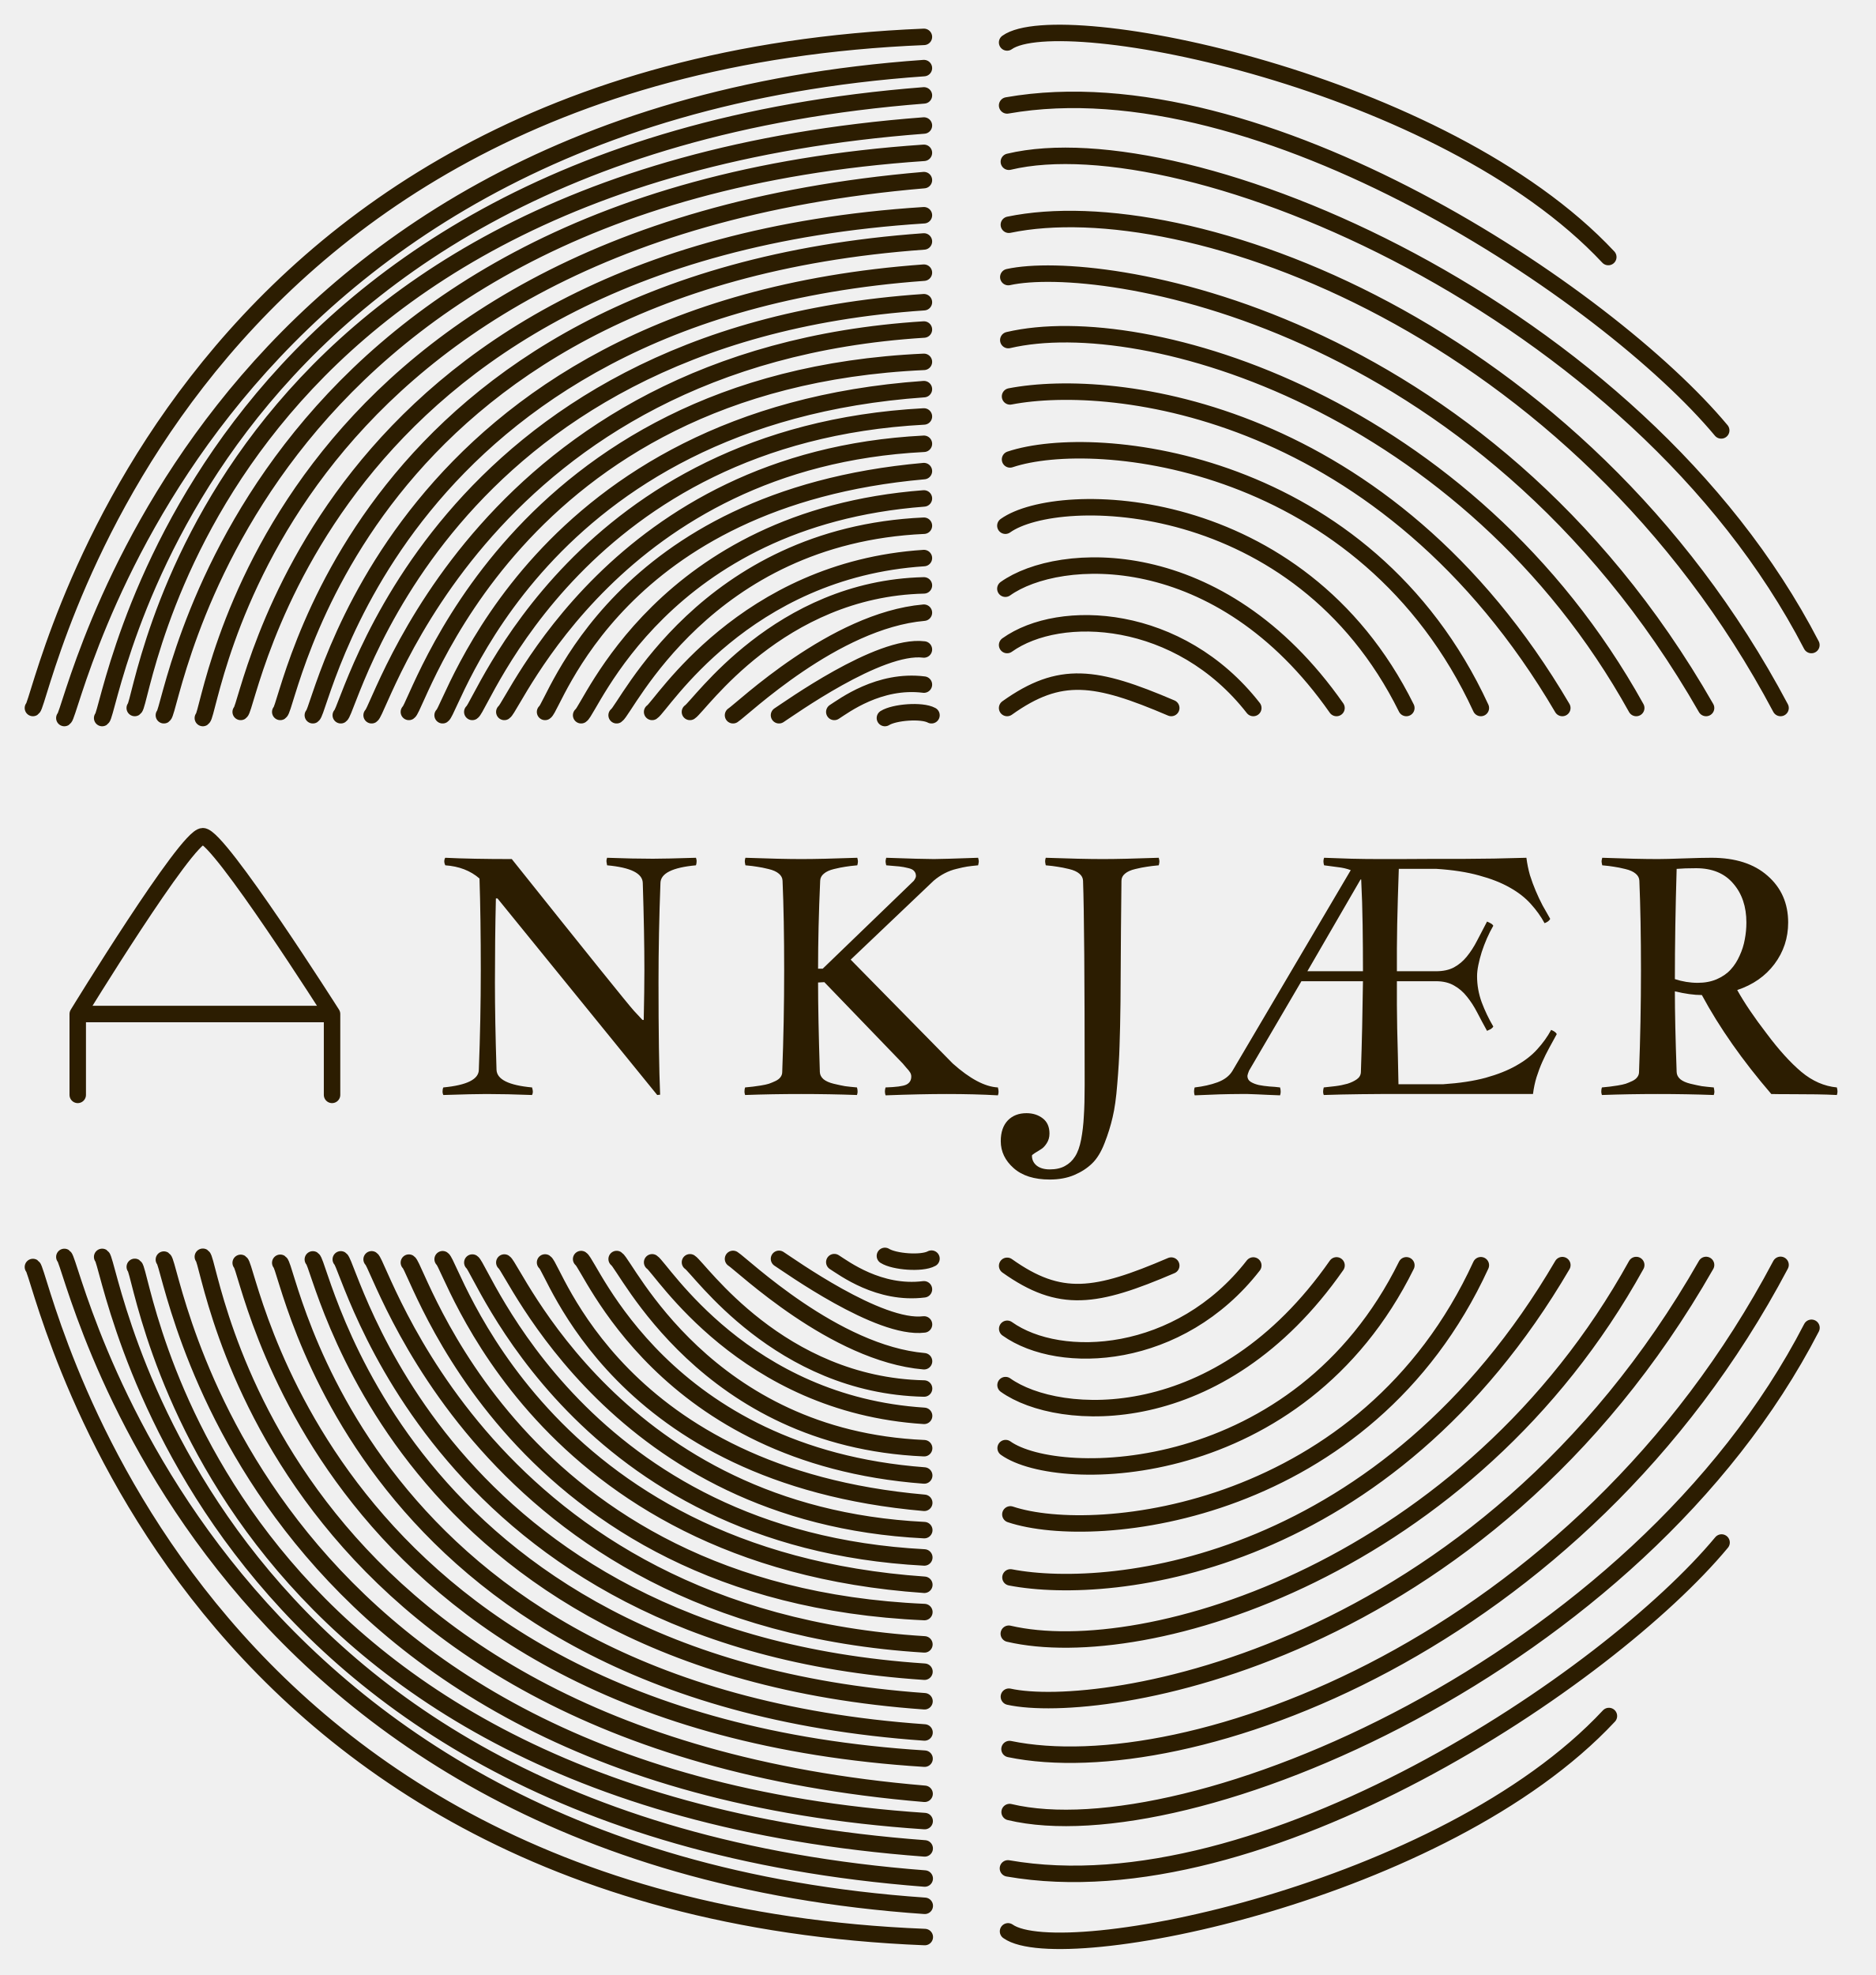
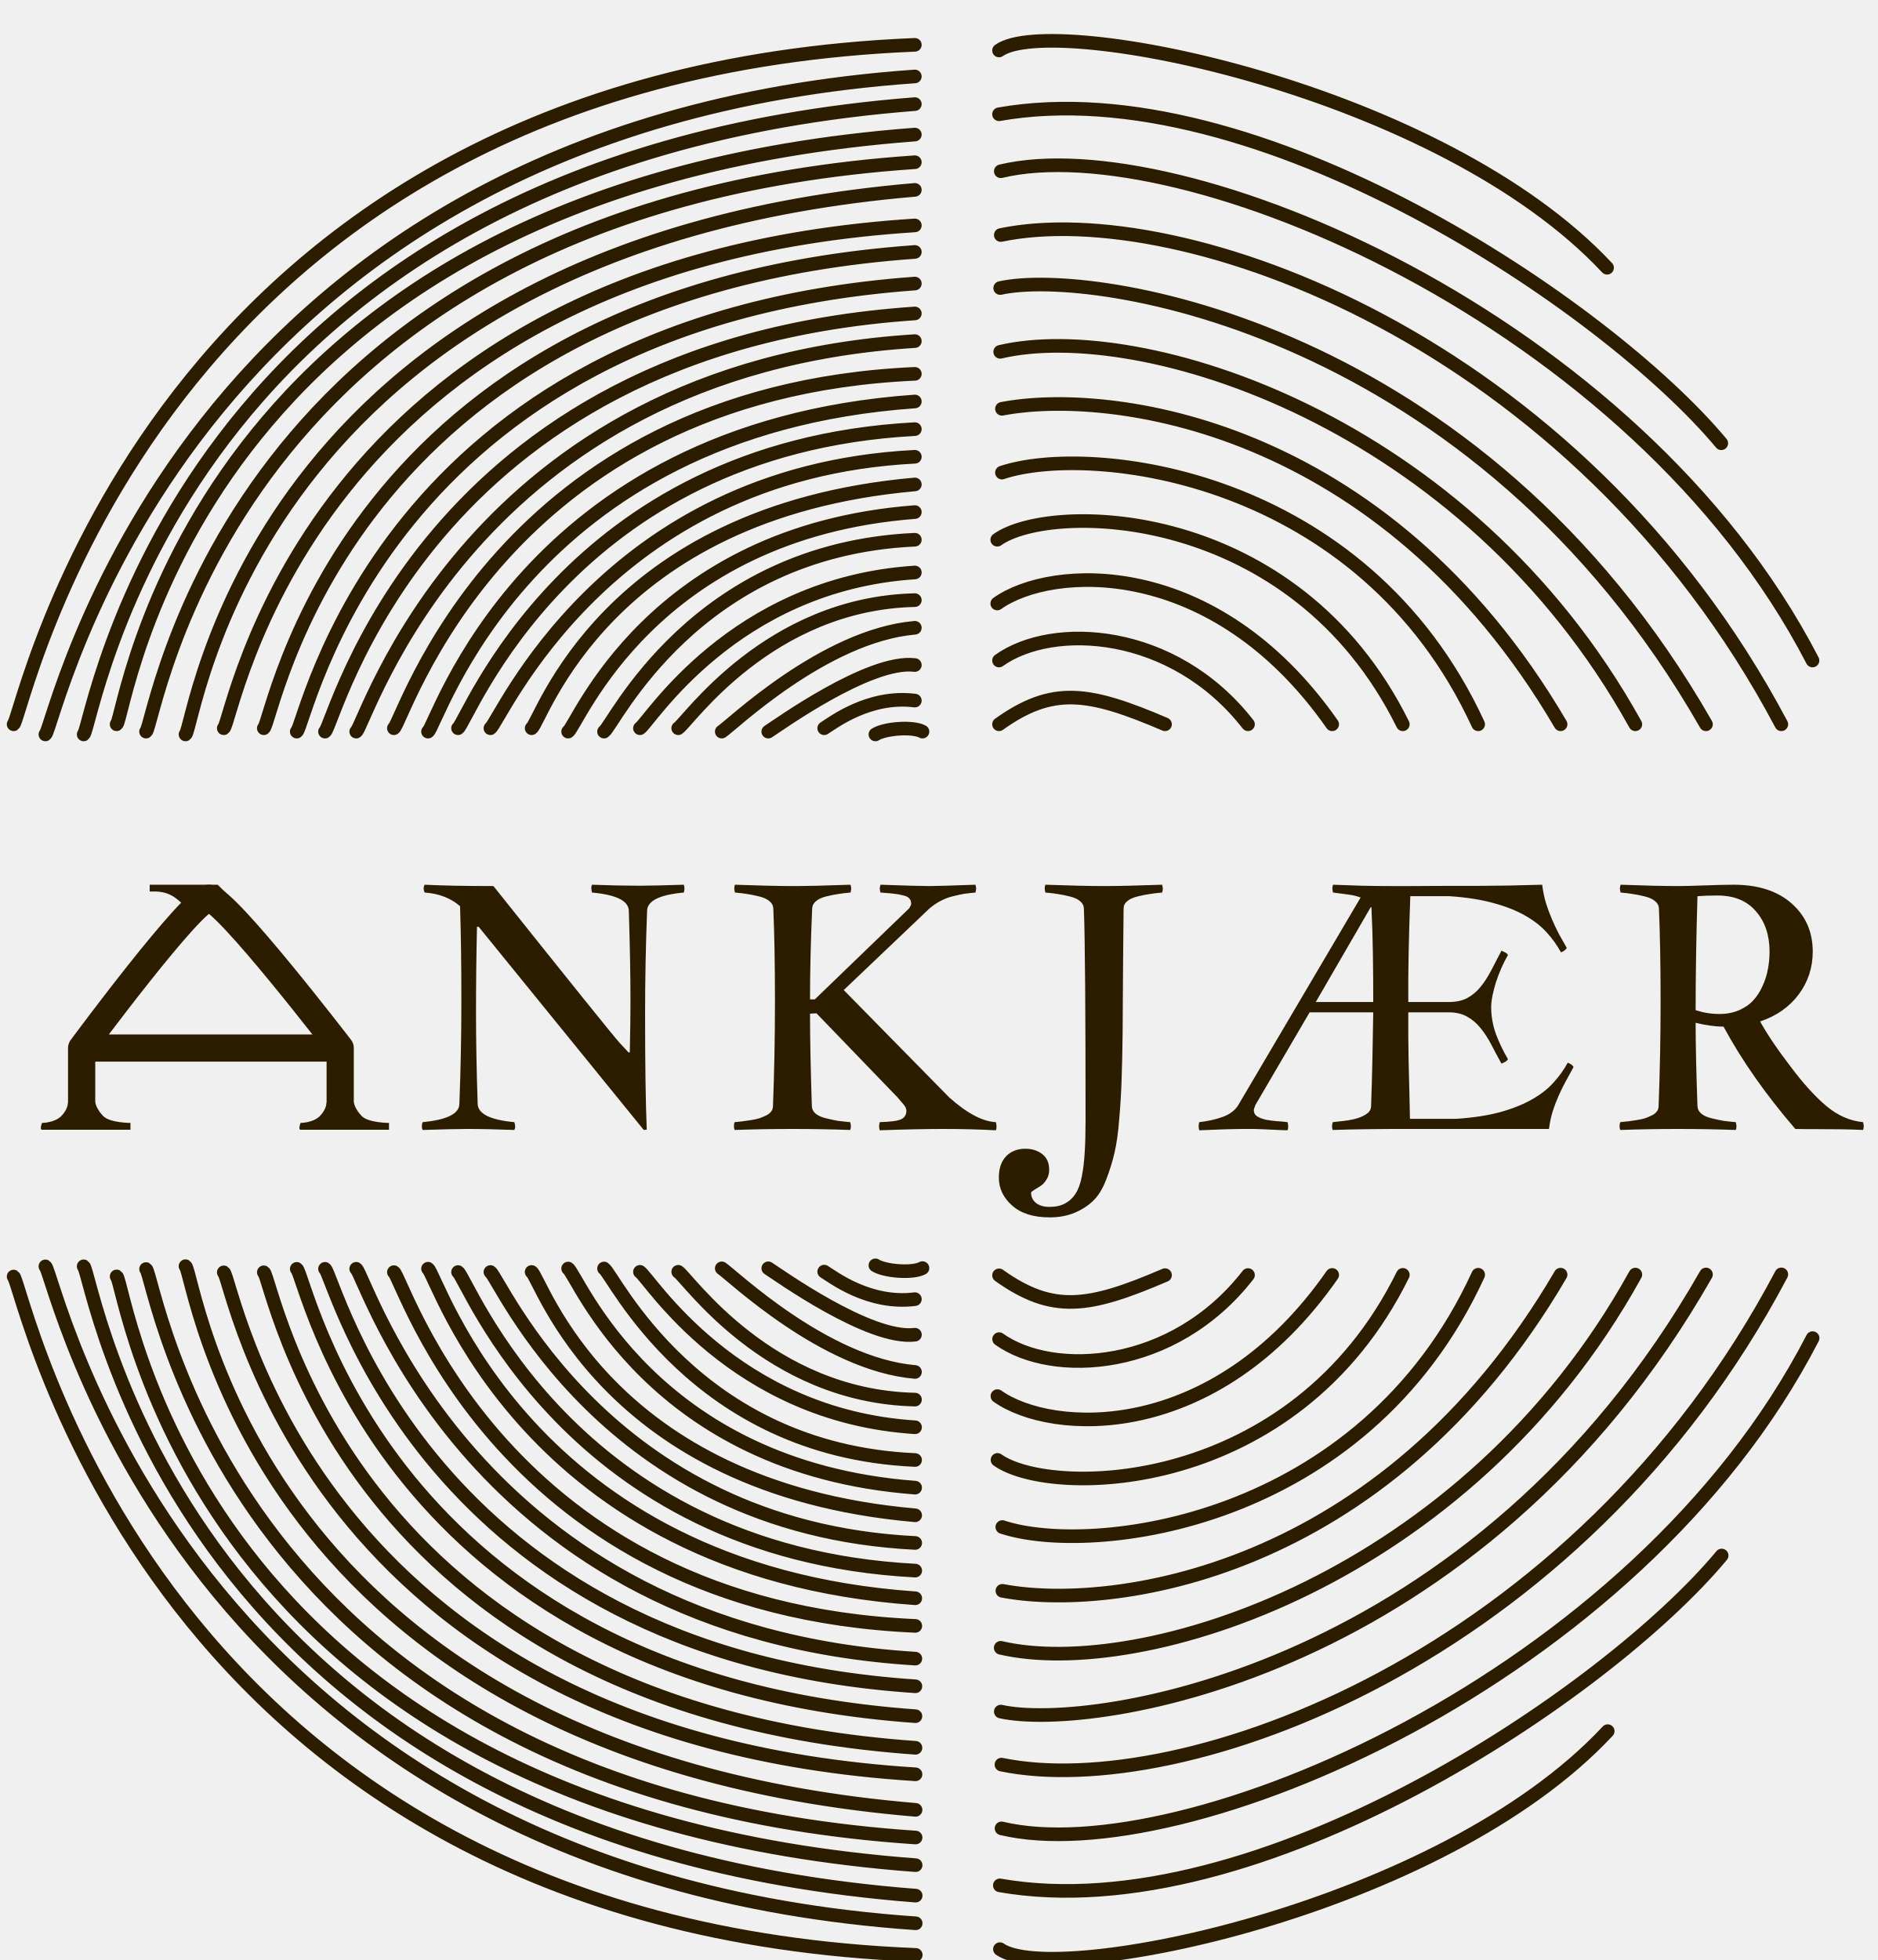
- <svg xmlns="http://www.w3.org/2000/svg" width="57" height="60" viewBox="0 0 57 60" fill="none">
-   <path d="M2.362 33.262V30.806M2.362 30.806C2.362 30.806 5.668 25.404 6.163 25.404C6.658 25.404 10.089 30.806 10.089 30.806M2.362 30.806H10.089M10.089 30.806V33.262M30.6 21.509C32.213 20.358 33.288 20.527 35.587 21.509M30.6 19.596C32.213 18.445 35.834 18.63 38.08 21.509M30.547 17.885C32.16 16.734 37.054 16.429 40.608 21.509M30.547 15.971C32.16 14.82 39.459 14.905 42.73 21.509M30.689 13.957C33.323 13.076 41.51 13.957 44.994 21.509M30.689 12.043C33.854 11.433 42.129 12.415 47.469 21.509M30.636 10.332C34.826 9.35 44.622 12.331 49.715 21.509M30.636 8.418C33.394 7.809 44.994 9.554 51.837 21.509M30.653 6.828C36.029 5.709 47.947 9.909 54.1 21.509M30.653 4.914C36.029 3.627 49.715 9.316 55.037 19.596M30.6 3.203C38.31 1.848 48.866 8.961 52.297 13.076M30.6 1.29C32.213 0.139 43.844 2.441 48.866 7.809M28.302 21.729C28.005 21.568 27.171 21.635 26.887 21.814M28.072 20.798C26.71 20.628 25.632 21.449 25.349 21.628M28.072 19.731C26.71 19.562 23.952 21.55 23.669 21.729M28.072 18.613C25.349 18.85 22.555 21.55 22.272 21.729M28.072 17.784C23.669 17.885 21.247 21.449 20.963 21.628M28.072 16.954C22.608 17.309 20.098 21.449 19.814 21.628M28.072 15.971C21.441 16.27 19.019 21.55 18.735 21.729M28.072 15.142C20.132 15.752 17.94 21.55 17.657 21.729M28.072 14.312C18.735 15.142 16.844 21.449 16.561 21.628M28.072 13.482C18.735 13.957 15.606 21.449 15.323 21.628M28.072 12.652C17.657 13.211 14.634 21.449 14.35 21.628M28.072 11.822C16.331 12.652 13.732 21.55 13.448 21.729M28.072 10.993C15.588 11.554 12.707 21.449 12.423 21.628M28.072 10.011C14.704 10.848 11.575 21.55 11.291 21.729M28.072 9.181C13.289 10.18 10.638 21.55 10.354 21.729M28.072 8.283C12.016 9.452 9.789 21.55 9.505 21.729M28.072 7.335C10.814 8.571 8.799 21.449 8.515 21.628M28.072 6.539C9.7 7.711 7.596 21.449 7.313 21.628M28.072 5.472C8.038 7.183 6.447 21.635 6.163 21.814M28.072 4.643C7.313 6.048 5.262 21.55 4.979 21.729M28.072 3.813C6.163 5.472 4.378 21.33 4.094 21.509M28.072 2.898C5.721 4.643 3.388 21.635 3.104 21.814M28.072 2.069C5.863 3.627 2.239 21.635 1.955 21.814M28.072 1.12C4.979 2.069 1.284 21.33 1 21.509" stroke="#2C1D01" stroke-width="0.5" stroke-linecap="round" />
-   <path d="M30.601 38.455C32.215 39.603 33.29 39.433 35.587 38.448M30.603 40.368C32.218 41.517 35.839 41.327 38.08 38.445M30.552 42.079C32.167 43.228 37.062 43.527 40.609 38.442M30.555 43.993C32.169 45.142 39.468 45.048 42.731 38.44M30.699 46.007C33.335 46.885 41.521 45.994 44.994 38.437M30.702 47.921C33.868 48.527 42.142 47.534 47.47 38.434M30.651 49.632C34.843 50.608 44.635 47.616 49.715 38.431M30.654 51.545C33.413 52.151 45.01 50.393 51.837 38.429M30.673 53.136C36.05 54.248 47.962 50.033 54.1 38.426M30.676 55.05C36.053 56.331 49.732 50.624 55.04 40.338M30.625 56.761C38.336 58.106 48.883 50.981 52.308 46.861M30.628 58.674C32.242 59.823 43.87 57.507 48.885 52.132M28.302 38.237C28.006 38.399 27.171 38.333 26.887 38.154M28.073 39.169C26.712 39.34 25.633 38.521 25.349 38.343M28.075 40.236C26.713 40.407 23.953 38.422 23.669 38.243M28.076 41.354C25.353 41.12 22.556 38.423 22.272 38.245M28.077 42.183C23.674 42.087 21.248 38.527 20.964 38.348M28.078 43.013C22.614 42.664 20.098 38.528 19.814 38.349M28.079 43.996C21.448 43.705 19.02 38.428 18.736 38.249M28.081 44.825C20.14 44.225 17.941 38.429 17.657 38.25M28.082 45.655C18.744 44.837 16.845 38.532 16.561 38.353M28.083 46.485C18.746 46.022 15.607 38.534 15.323 38.355M28.084 47.315C17.668 46.768 14.634 38.535 14.351 38.356M28.085 48.145C16.343 47.329 13.732 38.434 13.449 38.255M28.086 48.974C15.602 48.428 12.707 38.537 12.423 38.358M28.087 49.956C14.719 49.135 11.575 38.437 11.291 38.258M28.089 50.786C13.305 49.805 10.638 38.438 10.354 38.259M28.09 51.684C12.033 50.535 9.789 38.439 9.505 38.26M28.091 52.632C10.831 51.417 8.799 38.542 8.515 38.363M28.092 53.428C9.719 52.279 7.597 38.543 7.313 38.365M28.093 54.495C8.057 52.809 6.447 38.358 6.163 38.18M28.095 55.324C7.334 53.944 5.263 38.445 4.979 38.266M28.096 56.154C6.185 54.521 4.379 38.666 4.095 38.487M28.097 57.069C5.744 55.352 3.388 38.362 3.104 38.184M28.098 57.898C5.887 56.368 2.239 38.364 1.955 38.185M28.099 58.847C5.005 57.927 1.284 38.669 1 38.491" stroke="#2C1D01" stroke-width="0.5" stroke-linecap="round" />
-   <path d="M13.529 26.059C14.063 26.085 14.736 26.098 15.55 26.098C17.852 28.982 19.089 30.518 19.261 30.707C19.434 30.893 19.52 30.985 19.52 30.985H19.559C19.572 30.36 19.579 29.858 19.579 29.477C19.579 28.725 19.562 27.841 19.53 26.825C19.523 26.532 19.162 26.353 18.446 26.288C18.433 26.217 18.426 26.173 18.426 26.156C18.426 26.13 18.433 26.098 18.446 26.059C18.97 26.078 19.434 26.088 19.837 26.088C20.098 26.088 20.534 26.078 21.146 26.059C21.159 26.098 21.166 26.13 21.166 26.156C21.166 26.208 21.159 26.252 21.146 26.288C20.433 26.353 20.073 26.532 20.067 26.825C20.028 27.844 20.008 28.848 20.008 29.838C20.008 31.352 20.025 32.491 20.057 33.256L19.969 33.266L15.116 27.294H15.067C15.047 28.137 15.038 28.988 15.038 29.848C15.038 30.603 15.054 31.485 15.086 32.494C15.093 32.791 15.453 32.971 16.166 33.036C16.182 33.092 16.19 33.136 16.19 33.168C16.19 33.201 16.182 33.233 16.166 33.266C15.648 33.246 15.186 33.236 14.779 33.236C14.518 33.236 14.082 33.246 13.47 33.266C13.454 33.233 13.446 33.201 13.446 33.168C13.446 33.113 13.454 33.069 13.47 33.036C14.19 32.968 14.549 32.787 14.549 32.494C14.588 31.479 14.608 30.476 14.608 29.486C14.608 28.412 14.595 27.48 14.569 26.689C14.295 26.451 13.949 26.317 13.529 26.288C13.509 26.246 13.499 26.208 13.499 26.176C13.499 26.127 13.509 26.088 13.529 26.059ZM22.649 26.059C23.378 26.085 23.945 26.098 24.348 26.098C24.752 26.098 25.318 26.085 26.048 26.059C26.061 26.111 26.067 26.147 26.067 26.166C26.067 26.202 26.061 26.243 26.048 26.288C25.898 26.301 25.776 26.316 25.681 26.332C25.59 26.345 25.476 26.368 25.34 26.401C25.206 26.433 25.104 26.48 25.032 26.542C24.96 26.601 24.923 26.672 24.92 26.757C24.877 27.721 24.856 28.611 24.856 29.428H24.998L27.766 26.757C27.809 26.695 27.83 26.648 27.83 26.615C27.83 26.553 27.812 26.503 27.776 26.464C27.744 26.422 27.682 26.391 27.59 26.371C27.503 26.348 27.413 26.332 27.322 26.322C27.234 26.313 27.102 26.301 26.927 26.288C26.913 26.23 26.907 26.189 26.907 26.166C26.907 26.147 26.913 26.111 26.927 26.059C27.662 26.085 28.145 26.098 28.377 26.098C28.536 26.098 28.984 26.085 29.719 26.059C29.733 26.111 29.739 26.147 29.739 26.166C29.739 26.189 29.733 26.23 29.719 26.288C29.579 26.301 29.467 26.314 29.383 26.327C29.301 26.34 29.195 26.363 29.065 26.396C28.938 26.425 28.816 26.471 28.699 26.532C28.585 26.591 28.474 26.666 28.367 26.757L25.847 29.154L28.948 32.309C29.469 32.774 29.926 33.017 30.32 33.036C30.333 33.088 30.34 33.132 30.34 33.168C30.34 33.207 30.333 33.243 30.32 33.276C29.848 33.249 29.327 33.236 28.758 33.236C28.247 33.236 27.63 33.249 26.907 33.276C26.894 33.236 26.887 33.197 26.887 33.158C26.887 33.116 26.894 33.075 26.907 33.036C27.223 33.026 27.431 32.999 27.532 32.953C27.636 32.904 27.688 32.821 27.688 32.704C27.688 32.662 27.677 32.621 27.654 32.582C27.631 32.543 27.59 32.493 27.532 32.431C27.477 32.366 27.442 32.325 27.429 32.309L25.047 29.838L24.856 29.848C24.856 30.544 24.874 31.451 24.91 32.568C24.913 32.652 24.951 32.725 25.022 32.787C25.094 32.846 25.196 32.891 25.33 32.924C25.466 32.956 25.58 32.981 25.672 32.997C25.766 33.01 25.888 33.023 26.038 33.036C26.051 33.075 26.057 33.119 26.057 33.168C26.057 33.194 26.051 33.227 26.038 33.266C25.484 33.246 24.918 33.236 24.339 33.236C23.753 33.236 23.186 33.246 22.639 33.266C22.626 33.227 22.62 33.194 22.62 33.168C22.62 33.113 22.626 33.069 22.639 33.036C22.737 33.026 22.815 33.018 22.874 33.012C22.932 33.005 23.012 32.994 23.113 32.978C23.217 32.961 23.3 32.944 23.362 32.924C23.427 32.901 23.494 32.873 23.562 32.841C23.631 32.808 23.681 32.769 23.714 32.724C23.749 32.678 23.767 32.626 23.767 32.568C23.806 31.549 23.826 30.522 23.826 29.486C23.826 28.432 23.81 27.522 23.777 26.757C23.774 26.672 23.736 26.601 23.665 26.542C23.593 26.48 23.489 26.433 23.352 26.401C23.219 26.368 23.105 26.345 23.01 26.332C22.919 26.316 22.799 26.301 22.649 26.288C22.636 26.23 22.63 26.189 22.63 26.166C22.63 26.134 22.636 26.098 22.649 26.059ZM31.774 26.059C32.51 26.085 33.088 26.098 33.508 26.098C33.905 26.098 34.471 26.085 35.207 26.059C35.22 26.111 35.227 26.147 35.227 26.166C35.227 26.202 35.22 26.243 35.207 26.288C35.057 26.301 34.935 26.316 34.841 26.332C34.746 26.345 34.631 26.368 34.494 26.401C34.357 26.433 34.253 26.48 34.181 26.542C34.11 26.601 34.074 26.672 34.074 26.757C34.071 26.968 34.066 27.465 34.059 28.246C34.056 29.027 34.051 29.758 34.045 30.439C34.038 30.982 34.029 31.428 34.016 31.776C34.006 32.121 33.983 32.506 33.947 32.929C33.915 33.349 33.867 33.686 33.806 33.94C33.747 34.197 33.666 34.459 33.561 34.726C33.457 34.996 33.33 35.203 33.181 35.346C33.034 35.489 32.853 35.606 32.639 35.697C32.424 35.788 32.176 35.834 31.896 35.834C31.424 35.834 31.058 35.718 30.798 35.487C30.537 35.256 30.407 34.983 30.407 34.667C30.407 34.397 30.479 34.187 30.622 34.037C30.765 33.891 30.954 33.818 31.188 33.818C31.38 33.818 31.545 33.87 31.681 33.974C31.818 34.078 31.887 34.233 31.887 34.438C31.887 34.548 31.859 34.646 31.804 34.731C31.748 34.819 31.686 34.882 31.618 34.921C31.553 34.963 31.493 35.001 31.437 35.033C31.382 35.069 31.354 35.093 31.354 35.106C31.354 35.23 31.402 35.331 31.496 35.409C31.594 35.487 31.727 35.526 31.896 35.526C32.079 35.526 32.232 35.492 32.355 35.424C32.482 35.356 32.585 35.26 32.663 35.136C32.744 35.012 32.806 34.84 32.849 34.618C32.891 34.397 32.919 34.161 32.931 33.91C32.948 33.66 32.956 33.346 32.956 32.968C32.956 29.752 32.94 27.681 32.907 26.757C32.904 26.672 32.866 26.601 32.795 26.542C32.723 26.48 32.619 26.433 32.482 26.401C32.346 26.368 32.23 26.345 32.136 26.332C32.044 26.316 31.924 26.301 31.774 26.288C31.761 26.23 31.755 26.189 31.755 26.166C31.755 26.134 31.761 26.098 31.774 26.059ZM40.231 26.059C40.507 26.069 40.787 26.078 41.07 26.088C41.357 26.095 41.647 26.098 41.94 26.098H42.501C42.84 26.095 43.168 26.093 43.487 26.093C43.806 26.093 44.124 26.093 44.44 26.093C44.755 26.09 45.073 26.086 45.392 26.083C45.711 26.077 46.039 26.069 46.378 26.059C46.401 26.241 46.437 26.417 46.485 26.586C46.538 26.752 46.596 26.912 46.661 27.064C46.726 27.218 46.796 27.366 46.871 27.509C46.949 27.649 47.026 27.784 47.101 27.914C47.075 27.97 47.018 28.013 46.93 28.046C46.819 27.841 46.679 27.646 46.51 27.46C46.344 27.274 46.131 27.108 45.87 26.962C45.613 26.816 45.302 26.694 44.938 26.596C44.576 26.495 44.147 26.428 43.648 26.396H42.501C42.491 26.715 42.481 27.012 42.472 27.289C42.465 27.566 42.459 27.831 42.452 28.085C42.449 28.336 42.446 28.578 42.443 28.813C42.443 29.047 42.443 29.278 42.443 29.506H43.629C43.847 29.506 44.029 29.467 44.176 29.389C44.326 29.307 44.456 29.198 44.566 29.062C44.68 28.922 44.785 28.761 44.879 28.578C44.973 28.396 45.074 28.202 45.182 27.997C45.221 28.013 45.258 28.031 45.294 28.051C45.33 28.07 45.356 28.095 45.372 28.124C45.304 28.241 45.239 28.37 45.177 28.51C45.118 28.647 45.066 28.783 45.021 28.92C44.978 29.057 44.944 29.189 44.918 29.316C44.892 29.442 44.879 29.556 44.879 29.657C44.879 29.927 44.926 30.193 45.021 30.453C45.118 30.71 45.235 30.954 45.372 31.186C45.356 31.215 45.33 31.241 45.294 31.264C45.258 31.283 45.221 31.301 45.182 31.317C45.078 31.129 44.978 30.943 44.884 30.761C44.789 30.578 44.685 30.417 44.571 30.277C44.461 30.137 44.331 30.025 44.181 29.941C44.031 29.853 43.847 29.809 43.629 29.809H42.443C42.443 30.059 42.443 30.3 42.443 30.531C42.446 30.759 42.449 30.998 42.452 31.249C42.459 31.5 42.465 31.763 42.472 32.04C42.478 32.317 42.485 32.616 42.491 32.939H43.849C44.347 32.906 44.776 32.841 45.138 32.743C45.502 32.642 45.813 32.519 46.07 32.372C46.331 32.226 46.544 32.06 46.71 31.874C46.879 31.689 47.019 31.493 47.13 31.288C47.169 31.305 47.203 31.322 47.233 31.342C47.262 31.361 47.285 31.386 47.301 31.415C47.226 31.555 47.15 31.695 47.071 31.835C46.996 31.972 46.926 32.113 46.861 32.26C46.796 32.406 46.738 32.561 46.686 32.724C46.637 32.883 46.601 33.054 46.578 33.236H42.491C42.325 33.236 42.143 33.236 41.944 33.236C41.749 33.24 41.549 33.241 41.344 33.241C41.142 33.245 40.944 33.248 40.748 33.251C40.553 33.258 40.377 33.263 40.221 33.266C40.214 33.249 40.209 33.233 40.206 33.217C40.203 33.201 40.201 33.184 40.201 33.168C40.201 33.145 40.203 33.124 40.206 33.105C40.209 33.085 40.214 33.062 40.221 33.036C40.325 33.026 40.442 33.013 40.572 32.997C40.703 32.981 40.825 32.956 40.939 32.924C41.053 32.888 41.148 32.843 41.227 32.787C41.305 32.732 41.346 32.659 41.349 32.568C41.365 32.108 41.378 31.651 41.388 31.195C41.398 30.736 41.406 30.274 41.412 29.809H39.542L37.95 32.528C37.941 32.554 37.929 32.585 37.916 32.621C37.906 32.654 37.901 32.675 37.901 32.685C37.901 32.763 37.934 32.823 37.999 32.865C38.068 32.908 38.151 32.94 38.248 32.963C38.349 32.983 38.456 32.997 38.57 33.007C38.688 33.013 38.795 33.023 38.893 33.036C38.899 33.056 38.904 33.077 38.907 33.1C38.911 33.123 38.912 33.145 38.912 33.168C38.912 33.184 38.911 33.202 38.907 33.222C38.904 33.238 38.899 33.256 38.893 33.276C38.756 33.272 38.631 33.267 38.517 33.261C38.403 33.258 38.295 33.253 38.194 33.246C38.097 33.243 38.004 33.24 37.916 33.236C37.831 33.236 37.747 33.236 37.662 33.236C37.49 33.236 37.288 33.24 37.057 33.246C36.829 33.256 36.577 33.266 36.3 33.276C36.293 33.259 36.288 33.24 36.285 33.217C36.282 33.194 36.28 33.175 36.28 33.158C36.28 33.136 36.282 33.114 36.285 33.095C36.288 33.072 36.293 33.053 36.3 33.036C36.557 33.007 36.788 32.955 36.993 32.88C37.202 32.802 37.351 32.688 37.443 32.538L41.041 26.435C40.921 26.389 40.786 26.358 40.636 26.342C40.486 26.322 40.351 26.305 40.231 26.288C40.224 26.265 40.219 26.244 40.216 26.225C40.213 26.205 40.211 26.186 40.211 26.166C40.211 26.147 40.213 26.129 40.216 26.112C40.219 26.096 40.224 26.078 40.231 26.059ZM41.339 26.718L39.723 29.506H41.412V29.486C41.412 29.034 41.409 28.575 41.402 28.11C41.396 27.644 41.381 27.18 41.358 26.718H41.339ZM48.682 26.059C49.385 26.085 49.952 26.098 50.381 26.098C50.544 26.098 50.806 26.091 51.167 26.078C51.529 26.065 51.807 26.059 52.002 26.059C52.725 26.059 53.293 26.241 53.706 26.606C54.123 26.97 54.331 27.444 54.331 28.026C54.331 28.495 54.193 28.915 53.916 29.286C53.64 29.654 53.262 29.918 52.783 30.077C53.002 30.468 53.301 30.911 53.682 31.405C54.05 31.897 54.4 32.283 54.732 32.563C55.067 32.843 55.427 33 55.811 33.036C55.824 33.088 55.83 33.129 55.83 33.158C55.83 33.191 55.824 33.227 55.811 33.266C55.615 33.256 55.407 33.249 55.186 33.246C54.965 33.243 54.717 33.241 54.444 33.241C54.173 33.241 53.965 33.24 53.819 33.236C52.943 32.218 52.24 31.215 51.709 30.229C51.472 30.229 51.198 30.191 50.889 30.116C50.889 30.748 50.907 31.565 50.943 32.568C50.946 32.652 50.983 32.725 51.055 32.787C51.127 32.846 51.229 32.891 51.363 32.924C51.499 32.956 51.613 32.981 51.704 32.997C51.799 33.01 51.921 33.023 52.071 33.036C52.084 33.101 52.09 33.145 52.09 33.168C52.09 33.194 52.084 33.227 52.071 33.266C51.517 33.246 50.951 33.236 50.371 33.236C49.785 33.236 49.219 33.246 48.672 33.266C48.659 33.227 48.653 33.194 48.653 33.168C48.653 33.113 48.659 33.069 48.672 33.036C48.77 33.026 48.848 33.018 48.907 33.012C48.965 33.005 49.045 32.994 49.146 32.978C49.25 32.961 49.333 32.944 49.395 32.924C49.46 32.901 49.527 32.873 49.595 32.841C49.663 32.808 49.714 32.769 49.746 32.724C49.782 32.678 49.8 32.626 49.8 32.568C49.839 31.549 49.859 30.522 49.859 29.486C49.859 28.432 49.842 27.522 49.81 26.757C49.807 26.672 49.769 26.601 49.698 26.542C49.626 26.48 49.522 26.433 49.385 26.401C49.252 26.368 49.138 26.345 49.043 26.332C48.952 26.316 48.832 26.301 48.682 26.288C48.669 26.23 48.662 26.189 48.662 26.166C48.662 26.147 48.669 26.111 48.682 26.059ZM50.952 26.396H50.943C50.907 27.597 50.889 28.713 50.889 29.745C51.117 29.82 51.348 29.858 51.582 29.858C51.797 29.858 51.989 29.822 52.158 29.75C52.331 29.675 52.473 29.578 52.583 29.457C52.694 29.337 52.785 29.195 52.857 29.032C52.932 28.87 52.984 28.705 53.013 28.539C53.045 28.373 53.062 28.202 53.062 28.026C53.062 27.541 52.928 27.146 52.661 26.84C52.398 26.531 52.022 26.376 51.533 26.376C51.293 26.376 51.099 26.383 50.952 26.396Z" fill="#2C1D01" />
+ <svg xmlns="http://www.w3.org/2000/svg" width="138" height="144" viewBox="0 0 138 144" fill="none">
+   <g clip-path="url(#clip0_214_2805)">
+     <path d="M6 82V77M6 77C6 77 14.13 66 15.348 66C16.565 66 25 77 25 77M6 77H25M25 77V82" stroke="#2C1D01" stroke-width="2" stroke-linecap="round" />
+     <path d="M73.416 93.699C77.365 96.512 79.994 96.096 85.615 93.684M73.422 98.385C77.371 101.198 86.23 100.732 91.714 93.677M73.298 102.572C77.247 105.385 89.222 106.118 97.9 93.669M73.304 107.258C77.253 110.071 95.11 109.842 103.091 93.663M73.657 112.19C80.105 114.338 100.131 112.158 108.628 93.656M73.663 116.876C81.408 118.358 101.65 115.929 114.684 93.649M73.539 121.063C83.794 123.455 107.75 116.129 120.178 93.642M73.545 125.749C80.295 127.232 108.667 122.927 125.369 93.635M73.594 129.644C86.748 132.365 115.89 122.047 130.906 93.629M73.6 134.329C86.754 137.465 120.218 123.493 133.205 98.311M73.475 138.517C92.341 141.811 118.143 124.366 126.522 114.282M73.482 143.203C77.431 146.016 105.879 140.344 118.147 127.186M67.791 93.167C67.067 93.562 65.025 93.402 64.331 92.964M67.232 95.448C63.902 95.867 61.262 93.862 60.568 93.425M67.236 98.06C63.905 98.479 57.152 93.619 56.458 93.181M67.239 100.797C60.577 100.224 53.735 93.623 53.04 93.186M67.242 102.828C56.47 102.593 50.534 93.876 49.84 93.438M67.245 104.86C53.877 104.005 47.722 93.879 47.028 93.442M67.248 107.265C51.025 106.553 45.083 93.634 44.389 93.196M67.251 109.297C47.825 107.827 42.444 93.637 41.75 93.199M67.253 111.328C44.41 109.325 39.763 93.889 39.068 93.451M67.256 113.36C44.414 112.226 36.735 93.893 36.04 93.455M67.259 115.391C41.778 114.053 34.355 93.895 33.661 93.458M67.261 117.423C38.535 115.426 32.149 93.65 31.454 93.212M67.264 119.454C36.722 118.118 29.64 93.901 28.946 93.464M67.267 121.858C34.561 119.849 26.871 93.656 26.177 93.218M67.27 123.89C31.103 121.488 24.579 93.659 23.884 93.221M67.273 126.087C27.99 123.274 22.502 93.661 21.808 93.224M67.276 128.409C25.052 125.435 20.08 93.913 19.386 93.475M67.279 130.357C22.329 127.544 17.139 93.917 16.444 93.479M67.282 132.969C18.265 128.842 14.326 93.464 13.632 93.026M67.285 135.001C16.495 131.622 11.428 93.675 10.733 93.237M67.288 137.032C13.685 133.035 9.266 94.216 8.571 93.778M67.29 139.271C12.606 135.068 6.842 93.473 6.148 93.036M67.293 141.303C12.955 137.555 4.031 93.477 3.336 93.039M67.296 143.625C10.798 141.372 1.696 94.225 1.001 93.788" stroke="#2C1D01" stroke-linecap="round" />
+     <path d="M31.207 65C32.542 65.065 34.227 65.098 36.261 65.098C42.015 72.308 45.107 76.149 45.539 76.621C45.97 77.085 46.185 77.317 46.185 77.317H46.283C46.316 75.754 46.332 74.497 46.332 73.545C46.332 71.665 46.291 69.456 46.21 66.916C46.194 66.184 45.29 65.737 43.5 65.574C43.467 65.395 43.451 65.285 43.451 65.244C43.451 65.179 43.467 65.098 43.5 65C44.81 65.049 45.97 65.073 46.979 65.073C47.63 65.073 48.721 65.049 50.251 65C50.283 65.098 50.299 65.179 50.299 65.244C50.299 65.374 50.283 65.484 50.251 65.574C48.468 65.737 47.569 66.184 47.553 66.916C47.455 69.464 47.406 71.974 47.406 74.448C47.406 78.232 47.447 81.081 47.528 82.993L47.309 83.018L35.175 68.088H35.053C35.004 70.196 34.98 72.324 34.98 74.473C34.98 76.361 35.02 78.566 35.102 81.089C35.118 81.829 36.017 82.281 37.799 82.444C37.84 82.582 37.86 82.692 37.86 82.773C37.86 82.855 37.84 82.936 37.799 83.018C36.505 82.969 35.35 82.944 34.333 82.944C33.681 82.944 32.591 82.969 31.061 83.018C31.02 82.936 31 82.855 31 82.773C31 82.635 31.02 82.525 31.061 82.444C32.859 82.273 33.759 81.821 33.759 81.089C33.856 78.55 33.905 76.043 33.905 73.569C33.905 70.884 33.873 68.552 33.808 66.575C33.124 65.981 32.257 65.647 31.207 65.574C31.159 65.468 31.134 65.374 31.134 65.293C31.134 65.171 31.159 65.073 31.207 65ZM54.008 65C55.831 65.065 57.247 65.098 58.256 65.098C59.265 65.098 60.681 65.065 62.504 65C62.537 65.13 62.553 65.22 62.553 65.269C62.553 65.358 62.537 65.46 62.504 65.574C62.13 65.606 61.825 65.643 61.589 65.684C61.361 65.716 61.076 65.773 60.734 65.855C60.401 65.936 60.144 66.054 59.965 66.209C59.786 66.355 59.693 66.534 59.684 66.746C59.579 69.154 59.526 71.38 59.526 73.423H59.88L66.801 66.746C66.907 66.591 66.96 66.473 66.96 66.392C66.96 66.237 66.915 66.111 66.826 66.013C66.744 65.907 66.59 65.83 66.362 65.781C66.142 65.724 65.918 65.684 65.69 65.659C65.471 65.635 65.141 65.606 64.702 65.574C64.669 65.427 64.653 65.326 64.653 65.269C64.653 65.22 64.669 65.13 64.702 65C66.541 65.065 67.749 65.098 68.327 65.098C68.726 65.098 69.845 65.065 71.684 65C71.717 65.13 71.733 65.22 71.733 65.269C71.733 65.326 71.717 65.427 71.684 65.574C71.334 65.606 71.053 65.639 70.842 65.671C70.638 65.704 70.374 65.761 70.048 65.842C69.731 65.915 69.426 66.029 69.133 66.184C68.848 66.331 68.571 66.518 68.303 66.746L62.004 72.739L69.755 80.625C71.057 81.789 72.201 82.395 73.186 82.444C73.218 82.574 73.234 82.684 73.234 82.773C73.234 82.871 73.218 82.961 73.186 83.042C72.005 82.977 70.703 82.944 69.279 82.944C68.002 82.944 66.46 82.977 64.653 83.042C64.62 82.944 64.604 82.847 64.604 82.749C64.604 82.643 64.62 82.541 64.653 82.444C65.442 82.419 65.963 82.35 66.215 82.236C66.476 82.114 66.606 81.907 66.606 81.614C66.606 81.508 66.578 81.406 66.52 81.309C66.463 81.211 66.362 81.085 66.215 80.93C66.077 80.767 65.992 80.666 65.959 80.625L60.002 74.448L59.526 74.473C59.526 76.214 59.571 78.481 59.66 81.272C59.668 81.484 59.762 81.667 59.941 81.821C60.12 81.968 60.376 82.082 60.71 82.163C61.052 82.244 61.337 82.305 61.564 82.346C61.8 82.379 62.106 82.411 62.48 82.444C62.513 82.541 62.529 82.651 62.529 82.773C62.529 82.838 62.513 82.92 62.48 83.018C61.096 82.969 59.681 82.944 58.232 82.944C56.767 82.944 55.351 82.969 53.984 83.018C53.951 82.92 53.935 82.838 53.935 82.773C53.935 82.635 53.951 82.525 53.984 82.444C54.228 82.419 54.423 82.399 54.57 82.383C54.716 82.367 54.916 82.338 55.168 82.297C55.428 82.257 55.636 82.212 55.791 82.163C55.953 82.106 56.12 82.037 56.291 81.956C56.462 81.874 56.588 81.776 56.669 81.663C56.759 81.549 56.804 81.418 56.804 81.272C56.901 78.725 56.95 76.157 56.95 73.569C56.95 70.933 56.91 68.658 56.828 66.746C56.82 66.534 56.726 66.355 56.547 66.209C56.368 66.054 56.108 65.936 55.766 65.855C55.432 65.773 55.148 65.716 54.912 65.684C54.684 65.643 54.383 65.606 54.008 65.574C53.976 65.427 53.959 65.326 53.959 65.269C53.959 65.187 53.976 65.098 54.008 65ZM76.821 65C78.66 65.065 80.105 65.098 81.155 65.098C82.148 65.098 83.564 65.065 85.403 65C85.435 65.13 85.452 65.22 85.452 65.269C85.452 65.358 85.435 65.46 85.403 65.574C85.028 65.606 84.723 65.643 84.487 65.684C84.251 65.716 83.962 65.773 83.621 65.855C83.279 65.936 83.018 66.054 82.839 66.209C82.66 66.355 82.571 66.534 82.571 66.746C82.563 67.275 82.55 68.516 82.534 70.469C82.526 72.422 82.514 74.249 82.498 75.95C82.481 77.309 82.457 78.424 82.424 79.294C82.4 80.157 82.343 81.117 82.253 82.175C82.172 83.225 82.054 84.067 81.899 84.702C81.753 85.345 81.549 86 81.289 86.668C81.029 87.343 80.711 87.86 80.337 88.218C79.971 88.576 79.519 88.869 78.982 89.097C78.445 89.325 77.826 89.439 77.126 89.439C75.946 89.439 75.031 89.15 74.38 88.572C73.729 87.994 73.403 87.31 73.403 86.521C73.403 85.846 73.582 85.321 73.94 84.946C74.299 84.58 74.77 84.397 75.356 84.397C75.837 84.397 76.248 84.527 76.589 84.788C76.931 85.048 77.102 85.435 77.102 85.947C77.102 86.224 77.033 86.468 76.894 86.68C76.756 86.899 76.602 87.058 76.431 87.156C76.268 87.261 76.117 87.355 75.979 87.436C75.841 87.526 75.772 87.587 75.772 87.62C75.772 87.929 75.889 88.181 76.126 88.376C76.37 88.572 76.703 88.669 77.126 88.669C77.582 88.669 77.965 88.584 78.274 88.413C78.591 88.242 78.848 88.002 79.043 87.693C79.246 87.384 79.401 86.952 79.507 86.399C79.613 85.846 79.682 85.255 79.714 84.629C79.755 84.002 79.775 83.217 79.775 82.273C79.775 74.233 79.735 69.057 79.653 66.746C79.645 66.534 79.552 66.355 79.373 66.209C79.194 66.054 78.933 65.936 78.591 65.855C78.249 65.773 77.961 65.716 77.725 65.684C77.497 65.643 77.196 65.606 76.821 65.574C76.789 65.427 76.772 65.326 76.772 65.269C76.772 65.187 76.789 65.098 76.821 65ZM97.962 65C98.654 65.024 99.353 65.049 100.062 65.073C100.778 65.09 101.502 65.098 102.235 65.098H103.639C104.485 65.09 105.307 65.085 106.104 65.085C106.902 65.085 107.695 65.085 108.485 65.085C109.274 65.077 110.068 65.069 110.865 65.061C111.663 65.045 112.485 65.024 113.331 65C113.388 65.456 113.477 65.895 113.599 66.318C113.73 66.733 113.876 67.132 114.039 67.515C114.202 67.897 114.377 68.267 114.564 68.626C114.759 68.975 114.95 69.313 115.138 69.639C115.072 69.777 114.93 69.887 114.71 69.968C114.434 69.456 114.084 68.967 113.661 68.503C113.245 68.04 112.712 67.624 112.061 67.258C111.419 66.892 110.641 66.587 109.73 66.343C108.827 66.091 107.752 65.924 106.507 65.842H103.639C103.614 66.64 103.59 67.384 103.565 68.076C103.549 68.768 103.533 69.431 103.516 70.066C103.508 70.692 103.5 71.299 103.492 71.885C103.492 72.471 103.492 73.049 103.492 73.618H106.458C107.004 73.618 107.459 73.52 107.826 73.325C108.2 73.122 108.525 72.849 108.802 72.507C109.087 72.157 109.347 71.754 109.583 71.299C109.819 70.843 110.072 70.359 110.34 69.846C110.438 69.887 110.531 69.932 110.621 69.981C110.711 70.029 110.776 70.09 110.816 70.164C110.645 70.457 110.483 70.778 110.328 71.128C110.182 71.47 110.051 71.811 109.937 72.153C109.832 72.495 109.746 72.825 109.681 73.142C109.616 73.46 109.583 73.744 109.583 73.997C109.583 74.672 109.701 75.335 109.937 75.986C110.182 76.629 110.475 77.24 110.816 77.817C110.776 77.891 110.711 77.956 110.621 78.013C110.531 78.061 110.438 78.106 110.34 78.147C110.08 77.675 109.832 77.211 109.596 76.755C109.36 76.3 109.099 75.897 108.814 75.547C108.538 75.197 108.212 74.916 107.838 74.705C107.463 74.485 107.004 74.375 106.458 74.375H103.492C103.492 75.002 103.492 75.604 103.492 76.182C103.5 76.751 103.508 77.349 103.516 77.976C103.533 78.603 103.549 79.262 103.565 79.954C103.582 80.645 103.598 81.394 103.614 82.2H107.008C108.253 82.118 109.327 81.956 110.23 81.711C111.142 81.459 111.919 81.15 112.562 80.784C113.213 80.418 113.746 80.002 114.161 79.539C114.584 79.075 114.934 78.586 115.211 78.074C115.308 78.114 115.394 78.159 115.467 78.208C115.54 78.257 115.597 78.318 115.638 78.391C115.451 78.741 115.26 79.091 115.064 79.441C114.877 79.783 114.702 80.137 114.539 80.503C114.377 80.869 114.23 81.256 114.1 81.663C113.978 82.061 113.888 82.489 113.831 82.944H103.614C103.199 82.944 102.743 82.944 102.247 82.944C101.759 82.953 101.258 82.957 100.745 82.957C100.241 82.965 99.745 82.973 99.256 82.981C98.768 82.997 98.328 83.009 97.938 83.018C97.921 82.977 97.909 82.936 97.901 82.895C97.893 82.855 97.889 82.814 97.889 82.773C97.889 82.716 97.893 82.664 97.901 82.615C97.909 82.566 97.921 82.509 97.938 82.444C98.198 82.419 98.491 82.387 98.816 82.346C99.142 82.305 99.447 82.244 99.732 82.163C100.017 82.073 100.257 81.96 100.453 81.821C100.648 81.683 100.75 81.5 100.758 81.272C100.798 80.124 100.831 78.981 100.855 77.842C100.88 76.694 100.9 75.539 100.916 74.375H96.241L92.261 81.174C92.237 81.239 92.208 81.317 92.176 81.406C92.151 81.488 92.139 81.54 92.139 81.565C92.139 81.76 92.221 81.911 92.383 82.017C92.554 82.122 92.762 82.204 93.006 82.261C93.258 82.31 93.527 82.346 93.811 82.371C94.105 82.387 94.373 82.411 94.617 82.444C94.633 82.493 94.646 82.546 94.654 82.603C94.662 82.659 94.666 82.716 94.666 82.773C94.666 82.814 94.662 82.859 94.654 82.908C94.646 82.948 94.633 82.993 94.617 83.042C94.275 83.034 93.962 83.022 93.677 83.005C93.392 82.997 93.124 82.985 92.872 82.969C92.627 82.961 92.395 82.953 92.176 82.944C91.964 82.944 91.753 82.944 91.541 82.944C91.11 82.944 90.605 82.953 90.027 82.969C89.458 82.993 88.827 83.018 88.135 83.042C88.119 83.001 88.107 82.953 88.099 82.895C88.091 82.838 88.086 82.79 88.086 82.749C88.086 82.692 88.091 82.639 88.099 82.59C88.107 82.533 88.119 82.484 88.135 82.444C88.778 82.371 89.356 82.24 89.869 82.053C90.389 81.858 90.764 81.573 90.992 81.199L99.989 65.94C99.688 65.826 99.349 65.749 98.975 65.708C98.601 65.659 98.263 65.614 97.962 65.574C97.946 65.517 97.933 65.464 97.925 65.415C97.917 65.366 97.913 65.317 97.913 65.269C97.913 65.22 97.917 65.175 97.925 65.134C97.933 65.094 97.946 65.049 97.962 65ZM100.733 66.648L96.692 73.618H100.916V73.569C100.916 72.438 100.908 71.291 100.892 70.127C100.876 68.963 100.839 67.803 100.782 66.648H100.733ZM119.091 65C120.849 65.065 122.265 65.098 123.339 65.098C123.746 65.098 124.401 65.081 125.304 65.049C126.207 65.016 126.903 65 127.391 65C129.198 65 130.618 65.456 131.652 66.367C132.693 67.279 133.214 68.463 133.214 69.919C133.214 71.091 132.868 72.141 132.177 73.069C131.485 73.988 130.541 74.648 129.345 75.046C129.89 76.023 130.639 77.13 131.591 78.367C132.51 79.596 133.385 80.56 134.215 81.26C135.053 81.96 135.953 82.354 136.913 82.444C136.946 82.574 136.962 82.676 136.962 82.749C136.962 82.83 136.946 82.92 136.913 83.018C136.425 82.993 135.904 82.977 135.35 82.969C134.797 82.961 134.179 82.957 133.495 82.957C132.82 82.957 132.299 82.953 131.933 82.944C129.743 80.397 127.986 77.891 126.659 75.425C126.065 75.425 125.381 75.331 124.608 75.144C124.608 76.723 124.653 78.765 124.743 81.272C124.751 81.484 124.844 81.667 125.023 81.821C125.202 81.968 125.459 82.082 125.792 82.163C126.134 82.244 126.419 82.305 126.647 82.346C126.883 82.379 127.188 82.411 127.562 82.444C127.595 82.607 127.611 82.716 127.611 82.773C127.611 82.838 127.595 82.92 127.562 83.018C126.179 82.969 124.763 82.944 123.314 82.944C121.849 82.944 120.433 82.969 119.066 83.018C119.034 82.92 119.017 82.838 119.017 82.773C119.017 82.635 119.034 82.525 119.066 82.444C119.31 82.419 119.506 82.399 119.652 82.383C119.799 82.367 119.998 82.338 120.25 82.297C120.511 82.257 120.718 82.212 120.873 82.163C121.036 82.106 121.203 82.037 121.373 81.956C121.544 81.874 121.67 81.776 121.752 81.663C121.841 81.549 121.886 81.418 121.886 81.272C121.984 78.725 122.033 76.157 122.033 73.569C122.033 70.933 121.992 68.658 121.911 66.746C121.902 66.534 121.809 66.355 121.63 66.209C121.451 66.054 121.19 65.936 120.849 65.855C120.515 65.773 120.23 65.716 119.994 65.684C119.766 65.643 119.465 65.606 119.091 65.574C119.058 65.427 119.042 65.326 119.042 65.269C119.042 65.22 119.058 65.13 119.091 65ZM124.767 65.842H124.743C124.653 68.845 124.608 71.636 124.608 74.216C125.178 74.403 125.756 74.497 126.342 74.497C126.879 74.497 127.359 74.407 127.782 74.228C128.213 74.041 128.567 73.797 128.844 73.496C129.121 73.195 129.349 72.841 129.528 72.434C129.715 72.027 129.845 71.616 129.918 71.201C130 70.786 130.04 70.359 130.04 69.919C130.04 68.707 129.707 67.718 129.039 66.953C128.38 66.18 127.44 65.793 126.22 65.793C125.617 65.793 125.133 65.81 124.767 65.842Z" fill="#2C1D01" />
+     <path d="M73.415 53.212C77.36 50.395 79.99 50.808 85.614 53.212M73.415 48.527C77.36 45.709 86.219 46.164 91.713 53.212M73.285 44.339C77.231 41.522 89.204 40.774 97.899 53.212M73.285 39.654C77.231 36.836 95.088 37.043 103.09 53.212M73.631 34.721C80.077 32.565 100.105 34.721 108.627 53.212M73.631 30.035C81.374 28.543 101.62 30.948 114.684 53.212M73.501 25.848C83.754 23.444 107.719 30.741 120.177 53.212M73.501 21.162C80.25 19.671 108.627 23.941 125.368 53.212M73.545 17.267C86.695 14.53 115.852 24.812 130.906 53.212M73.545 12.582C86.695 9.43 120.177 23.361 133.198 48.527M73.415 8.394C92.276 5.077 118.101 22.49 126.493 32.565M73.415 3.709C77.36 0.891 105.816 6.528 118.101 19.671M67.791 53.751C67.066 53.357 65.025 53.52 64.331 53.958M67.229 51.471C63.898 51.056 61.261 53.064 60.567 53.502M67.229 48.859C63.898 48.444 57.151 53.313 56.458 53.751M67.229 46.122C60.567 46.703 53.734 53.313 53.04 53.751M67.229 44.091C56.458 44.339 50.533 53.064 49.839 53.502M67.229 42.059C53.862 42.93 47.721 53.064 47.027 53.502M67.229 39.654C51.007 40.386 45.082 53.313 44.388 53.751M67.229 37.622C47.806 39.116 42.444 53.313 41.75 53.751M67.229 35.591C44.388 37.622 39.762 53.064 39.068 53.502M67.229 33.559C44.388 34.721 36.733 53.064 36.039 53.502M67.229 31.528C41.75 32.897 34.354 53.064 33.66 53.502M67.229 29.496C38.505 31.528 32.148 53.313 31.454 53.751M67.229 27.465C36.688 28.839 29.639 53.064 28.945 53.502M67.229 25.061C34.525 27.11 26.87 53.313 26.177 53.751M67.229 23.029C31.065 25.475 24.578 53.313 23.884 53.751M67.229 20.832C27.95 23.693 22.501 53.313 21.807 53.751M67.229 18.51C25.009 21.535 20.079 53.064 19.385 53.502M67.229 16.561C22.283 19.43 17.137 53.064 16.443 53.502M67.229 13.95C18.217 18.137 14.325 53.52 13.632 53.958M67.229 11.918C16.443 15.359 11.427 53.313 10.733 53.751M67.229 9.886C13.632 13.95 9.264 52.774 8.57 53.212M67.229 7.648C12.55 11.918 6.842 53.52 6.148 53.958M67.229 5.616C12.896 9.43 4.03 53.52 3.336 53.958M67.229 3.294C10.733 5.616 1.694 52.774 1 53.212" stroke="#2C1D01" stroke-linecap="round" />
+     <path d="M3.087 82.5C3.087 82.5 2.892 83 3.087 83H9.587V82.5C9.587 82.5 8.087 82.5 7.587 82C7.087 81.5 7 81 7 81H5C5 81 5 81.5 4.5 82C4 82.5 3.087 82.5 3.087 82.5Z" fill="#2C1D01" />
+     <path d="M22.087 82.5C22.087 82.5 21.892 83 22.087 83H28.587V82.5C28.587 82.5 27.087 82.5 26.587 82C26.087 81.5 26 81 26 81H24C24 81 24 81.5 23.5 82C23 82.5 22.087 82.5 22.087 82.5Z" fill="#2C1D01" />
+     <path d="M11 65V65.5C12.146 65.456 12.697 65.698 13.5 66.5L17 66L16 65H11Z" fill="#2C1D01" />
+   </g>
+   <defs>
+     <clipPath id="clip0_214_2805">
+       <rect width="138" height="144" fill="white" />
+     </clipPath>
+   </defs>
</svg>
